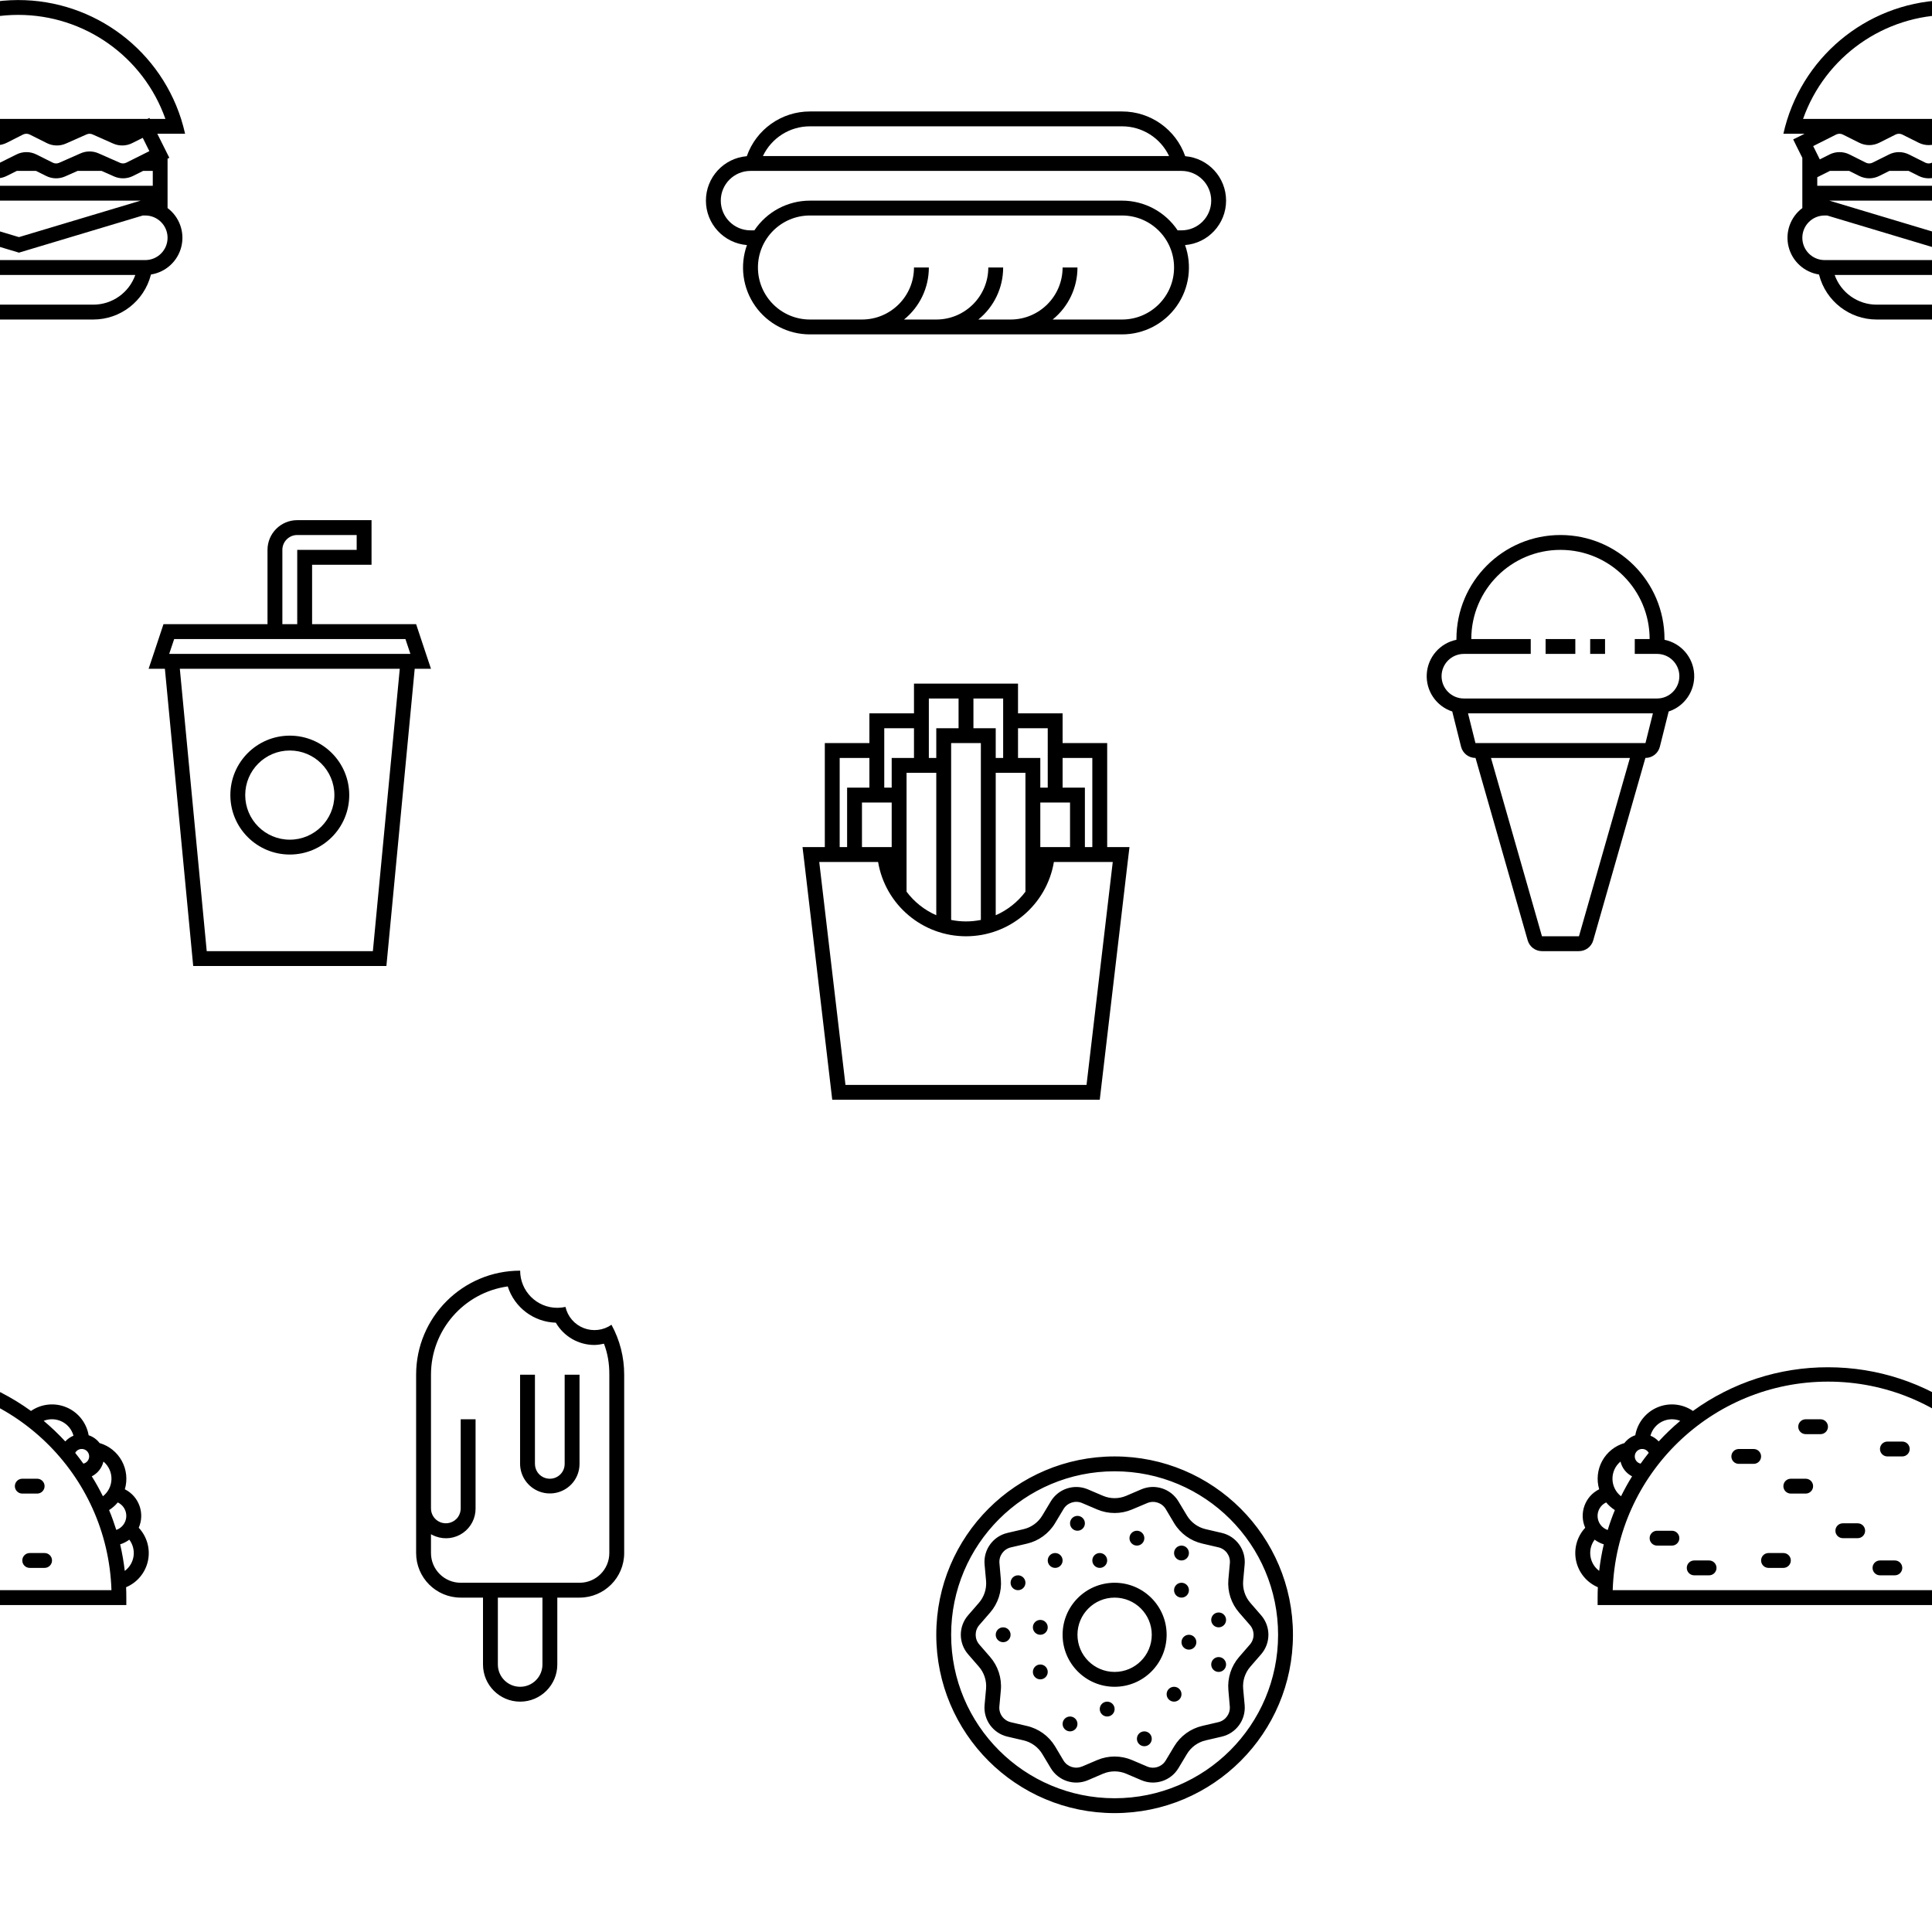
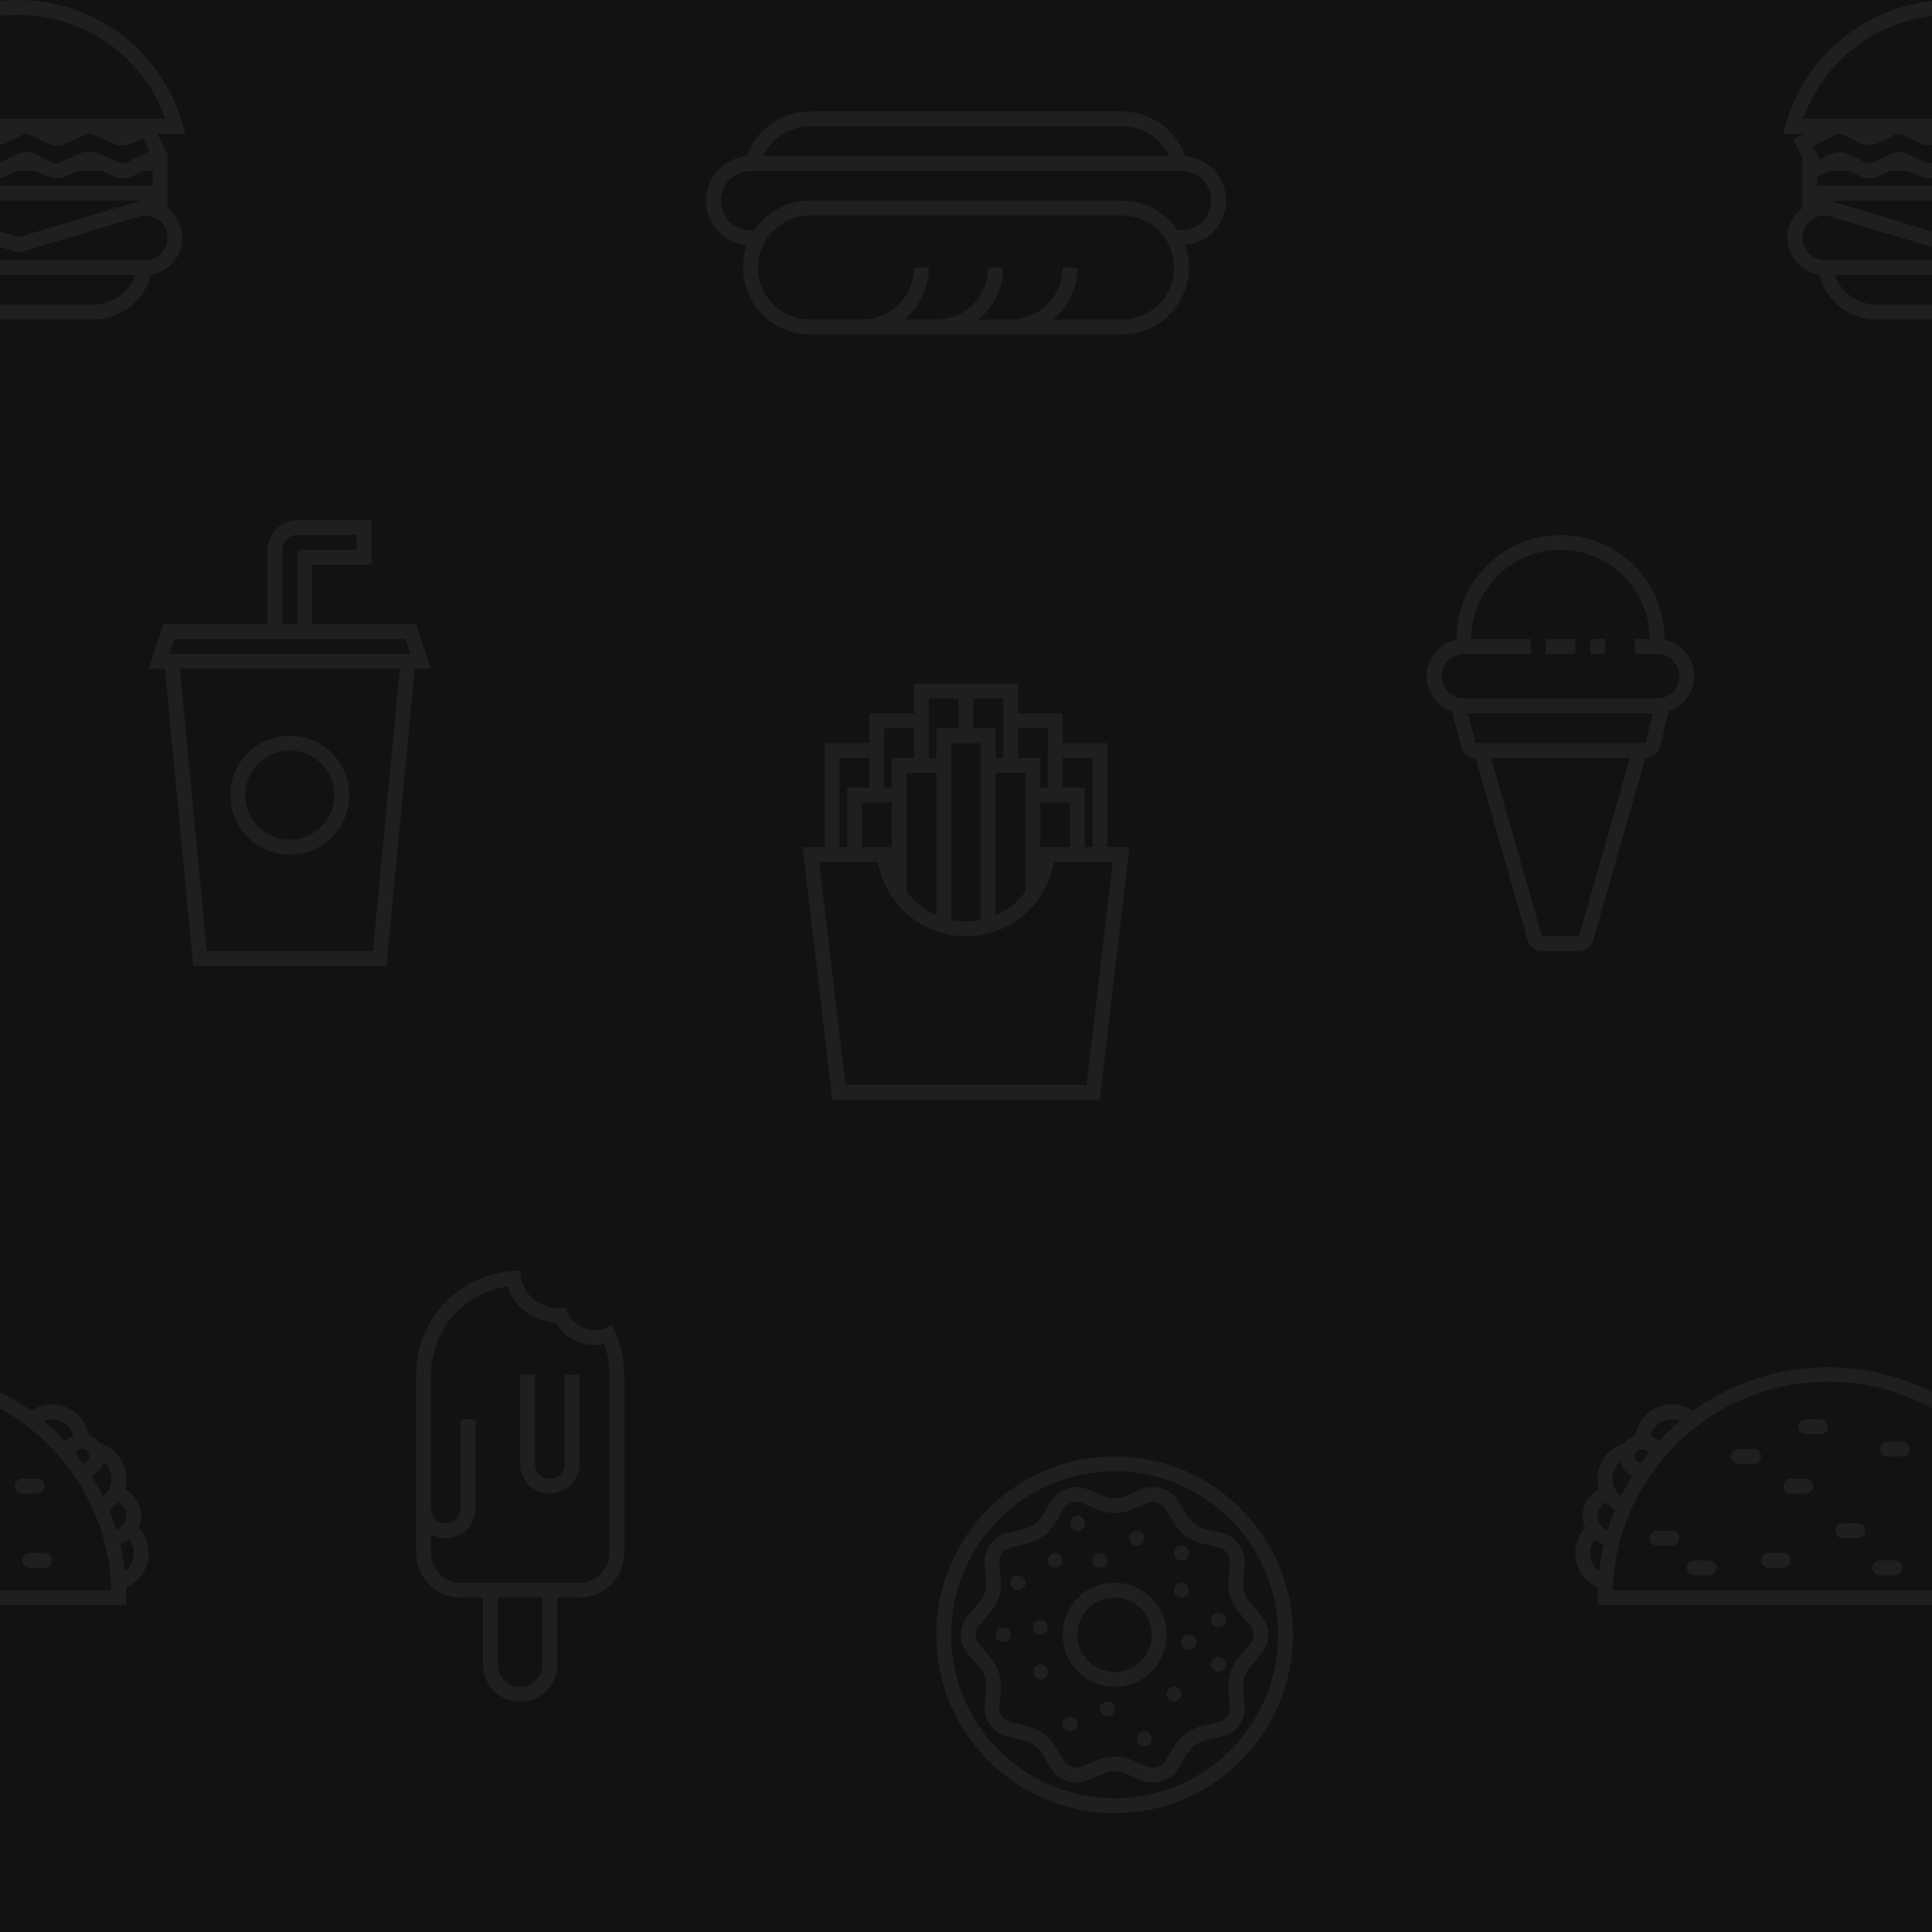
<svg xmlns="http://www.w3.org/2000/svg" width="260" height="260" viewBox="0 0 260 260">
+   <rect x="0" y="0" width="260" height="260" fill="#121212" />
  <g fill-rule="evenodd">
-     <g id="i-like-food" fill="#000">
+     <g id="i-like-food" fill="#1f1f1f">
      <path d="M24.37 16c.2.65.39 1.32.54 2H21.17l1.17 2.34.45.9-.24.11V28a5 5 0 0 1-2.23 8.94l-.02.06a8 8 0 0 1-7.75 6h-20a8 8 0 0 1-7.74-6l-.02-.06A5 5 0 0 1-17.45 28v-6.76l-.79-1.58-.44-.9.9-.44.63-.32H-20a23.01 23.01 0 0 1 44.37-2zm-36.82 2a1 1 0 0 0-.44.1l-3.1 1.56.89 1.79 1.31-.66a3 3 0 0 1 2.69 0l2.2 1.1a1 1 0 0 0 .9 0l2.21-1.1a3 3 0 0 1 2.69 0l2.2 1.1a1 1 0 0 0 .9 0l2.21-1.1a3 3 0 0 1 2.69 0l2.2 1.1a1 1 0 0 0 .86.02l2.88-1.27a3 3 0 0 1 2.43 0l2.88 1.27a1 1 0 0 0 .85-.02l3.1-1.55-.89-1.79-1.42.71a3 3 0 0 1-2.56.06l-2.77-1.23a1 1 0 0 0-.4-.09h-.01a1 1 0 0 0-.4.09l-2.78 1.23a3 3 0 0 1-2.56-.06l-2.3-1.15a1 1 0 0 0-.45-.11h-.01a1 1 0 0 0-.44.1L.9 19.22a3 3 0 0 1-2.69 0l-2.2-1.1a1 1 0 0 0-.45-.11h-.01a1 1 0 0 0-.44.1l-2.21 1.11a3 3 0 0 1-2.69 0l-2.2-1.1a1 1 0 0 0-.45-.11h-.01zm0-2h-4.9a21.01 21.01 0 0 1 39.61 0h-2.09l-.06-.13-.26.13h-32.31zm30.35 7.68l1.36-.68h1.3v2h-36v-1.15l.34-.17 1.36-.68h2.59l1.36.68a3 3 0 0 0 2.69 0l1.36-.68h2.59l1.36.68a3 3 0 0 0 2.69 0L2.26 23h2.59l1.36.68a3 3 0 0 0 2.56.06l1.67-.74h3.23l1.67.74a3 3 0 0 0 2.56-.06zM-13.82 27l16.37 4.91L18.93 27h-32.75zm-.63 2h.34l16.66 5 16.67-5h.33a3 3 0 1 1 0 6h-34a3 3 0 1 1 0-6zm1.35 8a6 6 0 0 0 5.65 4h20a6 6 0 0 0 5.66-4H-13.1z" />
      <path id="path6_fill-copy" d="M284.37 16c.2.65.39 1.32.54 2H281.17l1.17 2.34.45.9-.24.11V28a5 5 0 0 1-2.23 8.94l-.02.06a8 8 0 0 1-7.75 6h-20a8 8 0 0 1-7.74-6l-.02-.06a5 5 0 0 1-2.24-8.94v-6.76l-.79-1.58-.44-.9.9-.44.63-.32H240a23.01 23.01 0 0 1 44.37-2zm-36.82 2a1 1 0 0 0-.44.1l-3.1 1.56.89 1.79 1.31-.66a3 3 0 0 1 2.69 0l2.2 1.1a1 1 0 0 0 .9 0l2.21-1.1a3 3 0 0 1 2.69 0l2.2 1.1a1 1 0 0 0 .9 0l2.21-1.1a3 3 0 0 1 2.69 0l2.2 1.1a1 1 0 0 0 .86.02l2.88-1.27a3 3 0 0 1 2.43 0l2.88 1.27a1 1 0 0 0 .85-.02l3.1-1.55-.89-1.79-1.42.71a3 3 0 0 1-2.56.06l-2.77-1.23a1 1 0 0 0-.4-.09h-.01a1 1 0 0 0-.4.09l-2.78 1.23a3 3 0 0 1-2.56-.06l-2.3-1.15a1 1 0 0 0-.45-.11h-.01a1 1 0 0 0-.44.1l-2.21 1.11a3 3 0 0 1-2.69 0l-2.2-1.1a1 1 0 0 0-.45-.11h-.01a1 1 0 0 0-.44.1l-2.21 1.11a3 3 0 0 1-2.69 0l-2.2-1.1a1 1 0 0 0-.45-.11h-.01zm0-2h-4.9a21.01 21.01 0 0 1 39.61 0h-2.09l-.06-.13-.26.13h-32.31zm30.35 7.68l1.36-.68h1.3v2h-36v-1.15l.34-.17 1.36-.68h2.59l1.36.68a3 3 0 0 0 2.69 0l1.36-.68h2.59l1.36.68a3 3 0 0 0 2.69 0l1.36-.68h2.59l1.36.68a3 3 0 0 0 2.56.06l1.67-.74h3.23l1.67.74a3 3 0 0 0 2.56-.06zM246.18 27l16.37 4.91L278.93 27h-32.75zm-.63 2h.34l16.66 5 16.67-5h.33a3 3 0 1 1 0 6h-34a3 3 0 1 1 0-6zm1.35 8a6 6 0 0 0 5.65 4h20a6 6 0 0 0 5.66-4H246.9z" />
      <path d="M159.5 21.02A9 9 0 0 0 151 15h-42a9 9 0 0 0-8.5 6.02 6 6 0 0 0 .02 11.96A8.99 8.99 0 0 0 109 45h42a9 9 0 0 0 8.48-12.02 6 6 0 0 0 .02-11.96zM151 17h-42a7 7 0 0 0-6.33 4h54.66a7 7 0 0 0-6.33-4zm-9.34 26a8.98 8.98 0 0 0 3.34-7h-2a7 7 0 0 1-7 7h-4.34a8.98 8.98 0 0 0 3.34-7h-2a7 7 0 0 1-7 7h-4.34a8.98 8.98 0 0 0 3.34-7h-2a7 7 0 0 1-7 7h-7a7 7 0 1 1 0-14h42a7 7 0 1 1 0 14h-9.34zM109 27a9 9 0 0 0-7.48 4H101a4 4 0 1 1 0-8h58a4 4 0 0 1 0 8h-.52a9 9 0 0 0-7.48-4h-42z" />
      <path d="M39 115a8 8 0 1 0 0-16 8 8 0 0 0 0 16zm6-8a6 6 0 1 1-12 0 6 6 0 0 1 12 0zm-3-29v-2h8v-6H40a4 4 0 0 0-4 4v10H22l-1.33 4-.67 2h2.19L26 130h26l3.81-40H58l-.67-2L56 84H42v-6zm-4-4v10h2V74h8v-2h-8a2 2 0 0 0-2 2zm2 12h14.56l.67 2H22.77l.67-2H40zm13.8 4H24.2l3.62 38h22.36l3.62-38z" />
      <path d="M129 92h-6v4h-6v4h-6v14h-3l.24 2 3.76 32h36l3.76-32 .24-2h-3v-14h-6v-4h-6v-4h-8zm18 22v-12h-4v4h3v8h1zm-3 0v-6h-4v6h4zm-6 6v-16h-4v19.17c1.6-.7 2.97-1.8 4-3.17zm-6 3.8V100h-4v23.8a10.04 10.04 0 0 0 4 0zm-6-.63V104h-4v16a10.04 10.04 0 0 0 4 3.17zm-6-9.17v-6h-4v6h4zm-6 0v-8h3v-4h-4v12h1zm27-12v-4h-4v4h3v4h1v-4zm-6 0v-8h-4v4h3v4h1zm-6-4v-4h-4v8h1v-4h3zm-6 4v-4h-4v8h1v-4h3zm7 24a12 12 0 0 0 11.83-10h7.92l-3.53 30h-32.44l-3.53-30h7.92A12 12 0 0 0 130 126z" />
      <path d="M212 86v2h-4v-2h4zm4 0h-2v2h2v-2zm-20 0v.1a5 5 0 0 0-.56 9.65l.06.25 1.12 4.48a2 2 0 0 0 1.94 1.52h.01l7.02 24.55a2 2 0 0 0 1.92 1.45h4.98a2 2 0 0 0 1.92-1.45l7.02-24.55a2 2 0 0 0 1.95-1.52L224.5 96l.06-.25a5 5 0 0 0-.56-9.65V86a14 14 0 0 0-28 0zm4 0h6v2h-9a3 3 0 1 0 0 6H223a3 3 0 1 0 0-6H220v-2h2a12 12 0 1 0-24 0h2zm-1.44 14l-1-4h24.88l-1 4h-22.88zm8.95 26l-6.86-24h18.7l-6.86 24h-4.98zM150 242a22 22 0 1 0 0-44 22 22 0 0 0 0 44zm24-22a24 24 0 1 1-48 0 24 24 0 0 1 48 0zm-28.38 17.73l2.04-.87a6 6 0 0 1 4.68 0l2.04.87a2 2 0 0 0 2.5-.82l1.14-1.9a6 6 0 0 1 3.79-2.75l2.15-.5a2 2 0 0 0 1.54-2.12l-.19-2.2a6 6 0 0 1 1.45-4.46l1.45-1.67a2 2 0 0 0 0-2.62l-1.45-1.67a6 6 0 0 1-1.45-4.46l.2-2.2a2 2 0 0 0-1.55-2.13l-2.15-.5a6 6 0 0 1-3.8-2.75l-1.13-1.9a2 2 0 0 0-2.5-.8l-2.04.86a6 6 0 0 1-4.68 0l-2.04-.87a2 2 0 0 0-2.5.82l-1.14 1.9a6 6 0 0 1-3.79 2.75l-2.15.5a2 2 0 0 0-1.54 2.12l.19 2.2a6 6 0 0 1-1.45 4.46l-1.45 1.67a2 2 0 0 0 0 2.62l1.45 1.67a6 6 0 0 1 1.45 4.46l-.2 2.2a2 2 0 0 0 1.55 2.13l2.15.5a6 6 0 0 1 3.8 2.75l1.13 1.9a2 2 0 0 0 2.5.8zm2.82.97a4 4 0 0 1 3.12 0l2.04.87a4 4 0 0 0 4.99-1.62l1.14-1.9a4 4 0 0 1 2.53-1.84l2.15-.5a4 4 0 0 0 3.09-4.24l-.2-2.2a4 4 0 0 1 .97-2.98l1.45-1.67a4 4 0 0 0 0-5.24l-1.45-1.67a4 4 0 0 1-.97-2.97l.2-2.2a4 4 0 0 0-3.09-4.25l-2.15-.5a4 4 0 0 1-2.53-1.84l-1.14-1.9a4 4 0 0 0-5-1.62l-2.03.87a4 4 0 0 1-3.12 0l-2.04-.87a4 4 0 0 0-4.99 1.62l-1.14 1.9a4 4 0 0 1-2.53 1.84l-2.15.5a4 4 0 0 0-3.09 4.24l.2 2.2a4 4 0 0 1-.97 2.98l-1.45 1.67a4 4 0 0 0 0 5.24l1.45 1.67a4 4 0 0 1 .97 2.97l-.2 2.2a4 4 0 0 0 3.09 4.25l2.15.5a4 4 0 0 1 2.53 1.84l1.14 1.9a4 4 0 0 0 5 1.62l2.03-.87zM152 207a1 1 0 1 1 2 0 1 1 0 0 1-2 0zm6 2a1 1 0 1 1 2 0 1 1 0 0 1-2 0zm-11 1a1 1 0 1 1 2 0 1 1 0 0 1-2 0zm-6 0a1 1 0 1 1 2 0 1 1 0 0 1-2 0zm3-5a1 1 0 1 1 2 0 1 1 0 0 1-2 0zm-8 8a1 1 0 1 1 2 0 1 1 0 0 1-2 0zm3 6a1 1 0 1 1 2 0 1 1 0 0 1-2 0zm0 6a1 1 0 1 1 2 0 1 1 0 0 1-2 0zm4 7a1 1 0 1 1 2 0 1 1 0 0 1-2 0zm5-2a1 1 0 1 1 2 0 1 1 0 0 1-2 0zm5 4a1 1 0 1 1 2 0 1 1 0 0 1-2 0zm4-6a1 1 0 1 1 2 0 1 1 0 0 1-2 0zm6-4a1 1 0 1 1 2 0 1 1 0 0 1-2 0zm-4-3a1 1 0 1 1 2 0 1 1 0 0 1-2 0zm4-3a1 1 0 1 1 2 0 1 1 0 0 1-2 0zm-5-4a1 1 0 1 1 2 0 1 1 0 0 1-2 0zm-24 6a1 1 0 1 1 2 0 1 1 0 0 1-2 0zm16 5a5 5 0 1 0 0-10 5 5 0 0 0 0 10zm7-5a7 7 0 1 1-14 0 7 7 0 0 1 14 0zm86-29a1 1 0 0 0 0 2h2a1 1 0 0 0 0-2h-2zm19 9a1 1 0 0 1 1-1h2a1 1 0 0 1 0 2h-2a1 1 0 0 1-1-1zm-14 5a1 1 0 0 0 0 2h2a1 1 0 0 0 0-2h-2zm-25 1a1 1 0 0 0 0 2h2a1 1 0 0 0 0-2h-2zm5 4a1 1 0 0 0 0 2h2a1 1 0 0 0 0-2h-2zm9 0a1 1 0 0 1 1-1h2a1 1 0 0 1 0 2h-2a1 1 0 0 1-1-1zm15 1a1 1 0 0 1 1-1h2a1 1 0 0 1 0 2h-2a1 1 0 0 1-1-1zm12-2a1 1 0 0 0 0 2h2a1 1 0 0 0 0-2h-2zm-11-14a1 1 0 0 1 1-1h2a1 1 0 0 1 0 2h-2a1 1 0 0 1-1-1zm-19 0a1 1 0 0 0 0 2h2a1 1 0 0 0 0-2h-2zm6 5a1 1 0 0 1 1-1h2a1 1 0 0 1 0 2h-2a1 1 0 0 1-1-1zm-25 15c0-.47.01-.94.03-1.4a5 5 0 0 1-1.7-8 3.99 3.99 0 0 1 1.88-5.18 5 5 0 0 1 3.4-6.22 3 3 0 0 1 1.46-1.05 5 5 0 0 1 7.76-3.27A30.86 30.86 0 0 1 246 184c6.79 0 13.06 2.18 18.17 5.88a5 5 0 0 1 7.76 3.27 3 3 0 0 1 1.47 1.05 5 5 0 0 1 3.4 6.22 4 4 0 0 1 1.87 5.18 4.98 4.98 0 0 1-1.7 8c.02.46.03.93.03 1.4v1h-62v-1zm.83-7.17a30.9 30.9 0 0 0-.62 3.57 3 3 0 0 1-.61-4.2c.37.28.78.49 1.23.63zm1.49-4.61c-.36.87-.68 1.76-.96 2.68a2 2 0 0 1-.21-3.71c.33.4.73.75 1.17 1.03zm2.32-4.54c-.54.86-1.03 1.76-1.49 2.68a3 3 0 0 1-.07-4.67 3 3 0 0 0 1.56 1.99zm1.14-1.7c.35-.5.72-.98 1.1-1.46a1 1 0 1 0-1.1 1.45zm5.34-5.77c-1.03.86-2 1.79-2.9 2.77a3 3 0 0 0-1.11-.77 3 3 0 0 1 4-2zm42.66 2.77c-.9-.98-1.87-1.9-2.9-2.77a3 3 0 0 1 4.01 2 3 3 0 0 0-1.1.77zm1.34 1.54c.38.48.75.96 1.1 1.45a1 1 0 1 0-1.1-1.45zm3.73 5.84c-.46-.92-.95-1.82-1.5-2.68a3 3 0 0 0 1.57-1.99 3 3 0 0 1-.07 4.67zm1.8 4.53c-.29-.9-.6-1.8-.97-2.67.44-.28.84-.63 1.17-1.03a2 2 0 0 1-.2 3.7zm1.14 5.51c-.14-1.21-.35-2.4-.62-3.57.45-.14.86-.35 1.23-.63a2.99 2.99 0 0 1-.6 4.2zM275 214a29 29 0 0 0-57.97 0h57.96zM72.33 198.12c-.21-.32-.34-.7-.34-1.12v-12h-2v12a4.01 4.01 0 0 0 7.09 2.54c.57-.69.91-1.57.91-2.54v-12h-2v12a1.99 1.99 0 0 1-2 2 2 2 0 0 1-1.66-.88zM75 176c.38 0 .74-.04 1.1-.12a4 4 0 0 0 6.19 2.4A13.94 13.94 0 0 1 84 185v24a6 6 0 0 1-6 6h-3v9a5 5 0 1 1-10 0v-9h-3a6 6 0 0 1-6-6v-24a14 14 0 0 1 14-14 5 5 0 0 0 5 5zm-17 15v12a1.99 1.99 0 0 0 1.22 1.84 2 2 0 0 0 2.44-.72c.21-.32.34-.7.34-1.12v-12h2v12a3.98 3.98 0 0 1-5.35 3.77 3.98 3.98 0 0 1-.65-.3V209a4 4 0 0 0 4 4h16a4 4 0 0 0 4-4v-24c.01-1.53-.23-2.88-.72-4.17-.43.1-.87.16-1.28.17a6 6 0 0 1-5.2-3 7 7 0 0 1-6.47-4.88A12 12 0 0 0 58 185v6zm9 24v9a3 3 0 1 0 6 0v-9h-6z" />
      <path d="M-17 191a1 1 0 0 0 0 2h2a1 1 0 0 0 0-2h-2zm19 9a1 1 0 0 1 1-1h2a1 1 0 0 1 0 2H3a1 1 0 0 1-1-1zm-14 5a1 1 0 0 0 0 2h2a1 1 0 0 0 0-2h-2zm-25 1a1 1 0 0 0 0 2h2a1 1 0 0 0 0-2h-2zm5 4a1 1 0 0 0 0 2h2a1 1 0 0 0 0-2h-2zm9 0a1 1 0 0 1 1-1h2a1 1 0 0 1 0 2h-2a1 1 0 0 1-1-1zm15 1a1 1 0 0 1 1-1h2a1 1 0 0 1 0 2h-2a1 1 0 0 1-1-1zm12-2a1 1 0 0 0 0 2h2a1 1 0 0 0 0-2H4zm-11-14a1 1 0 0 1 1-1h2a1 1 0 0 1 0 2h-2a1 1 0 0 1-1-1zm-19 0a1 1 0 0 0 0 2h2a1 1 0 0 0 0-2h-2zm6 5a1 1 0 0 1 1-1h2a1 1 0 0 1 0 2h-2a1 1 0 0 1-1-1zm-25 15c0-.47.01-.94.03-1.4a5 5 0 0 1-1.7-8 3.99 3.99 0 0 1 1.88-5.18 5 5 0 0 1 3.4-6.22 3 3 0 0 1 1.46-1.05 5 5 0 0 1 7.76-3.27A30.86 30.86 0 0 1-14 184c6.79 0 13.06 2.18 18.17 5.88a5 5 0 0 1 7.76 3.27 3 3 0 0 1 1.47 1.05 5 5 0 0 1 3.4 6.22 4 4 0 0 1 1.87 5.18 4.98 4.98 0 0 1-1.7 8c.02.46.03.93.03 1.4v1h-62v-1zm.83-7.17a30.9 30.9 0 0 0-.62 3.57 3 3 0 0 1-.61-4.2c.37.28.78.49 1.23.63zm1.49-4.61c-.36.87-.68 1.76-.96 2.68a2 2 0 0 1-.21-3.71c.33.4.73.75 1.17 1.03zm2.32-4.54c-.54.86-1.03 1.76-1.49 2.68a3 3 0 0 1-.07-4.67 3 3 0 0 0 1.56 1.99zm1.14-1.7c.35-.5.72-.98 1.1-1.46a1 1 0 1 0-1.1 1.45zm5.34-5.77c-1.03.86-2 1.79-2.9 2.77a3 3 0 0 0-1.11-.77 3 3 0 0 1 4-2zm42.66 2.77c-.9-.98-1.87-1.9-2.9-2.77a3 3 0 0 1 4.01 2 3 3 0 0 0-1.1.77zm1.34 1.54c.38.48.75.96 1.1 1.45a1 1 0 1 0-1.1-1.45zm3.73 5.84c-.46-.92-.95-1.82-1.5-2.68a3 3 0 0 0 1.57-1.99 3 3 0 0 1-.07 4.67zm1.8 4.53c-.29-.9-.6-1.8-.97-2.67.44-.28.84-.63 1.17-1.03a2 2 0 0 1-.2 3.7zm1.14 5.51c-.14-1.21-.35-2.4-.62-3.57.45-.14.86-.35 1.23-.63a2.99 2.99 0 0 1-.6 4.2zM15 214a29 29 0 0 0-57.97 0h57.96z" />
    </g>
  </g>
</svg>
